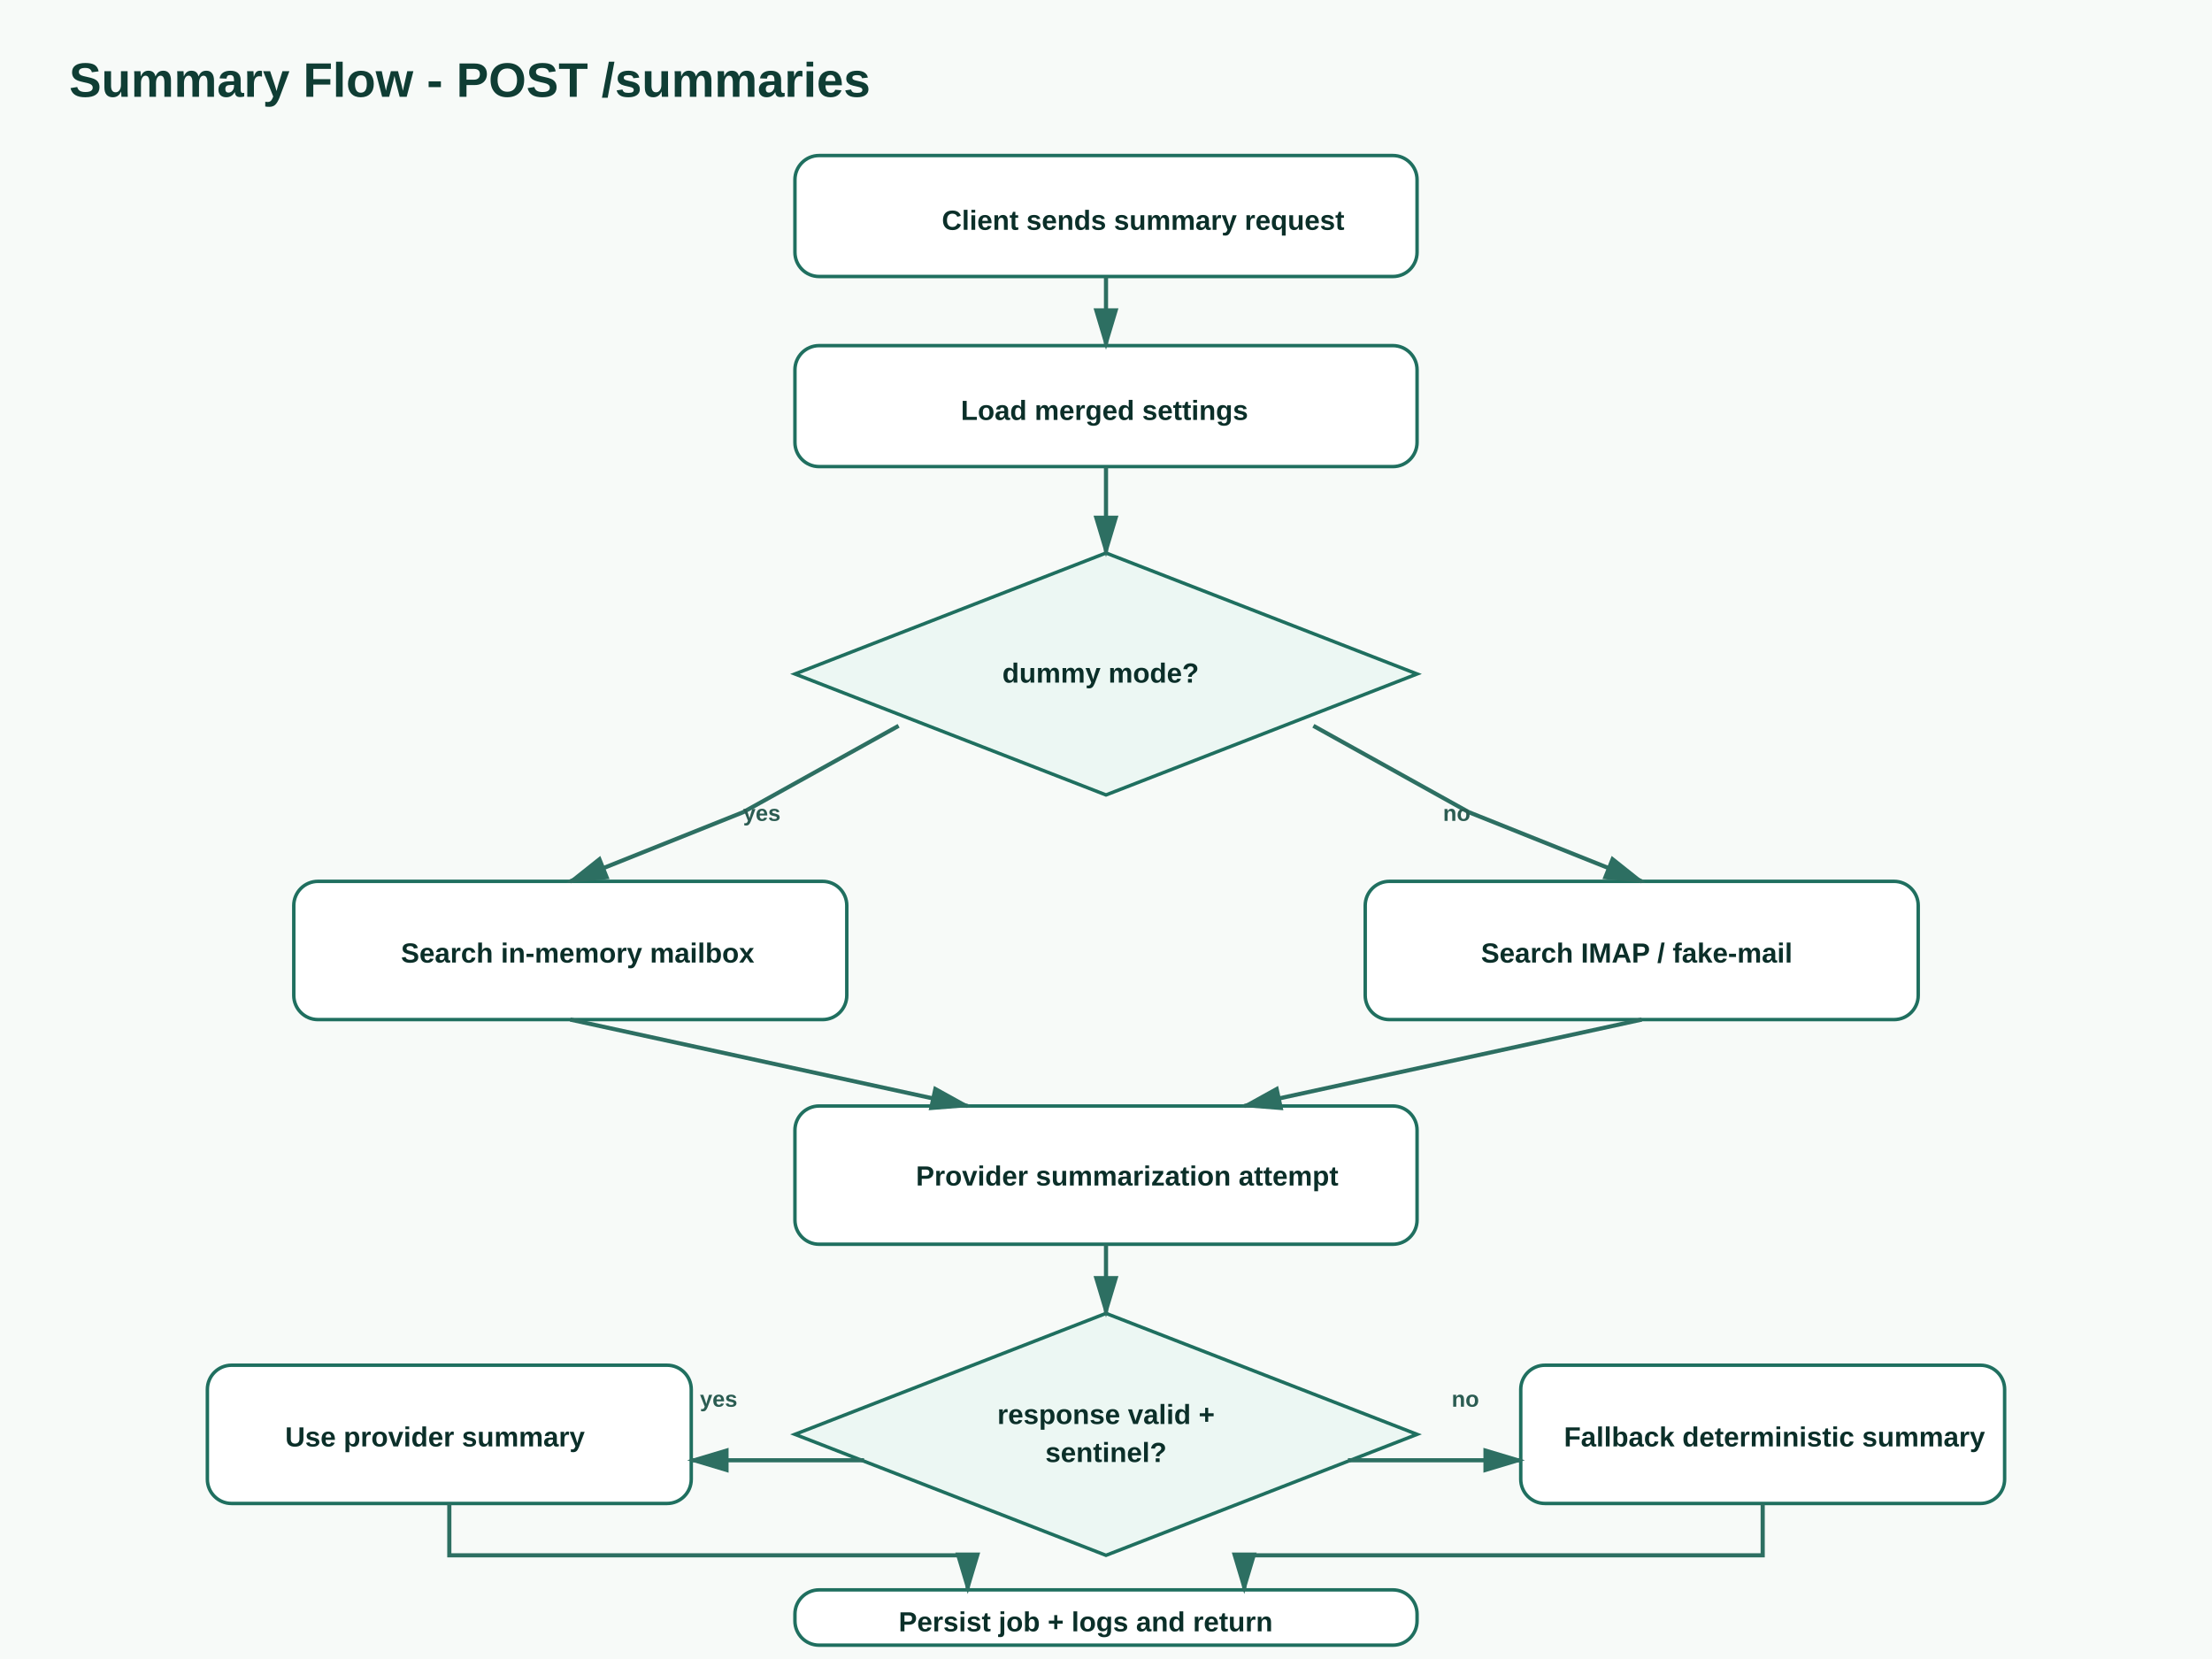
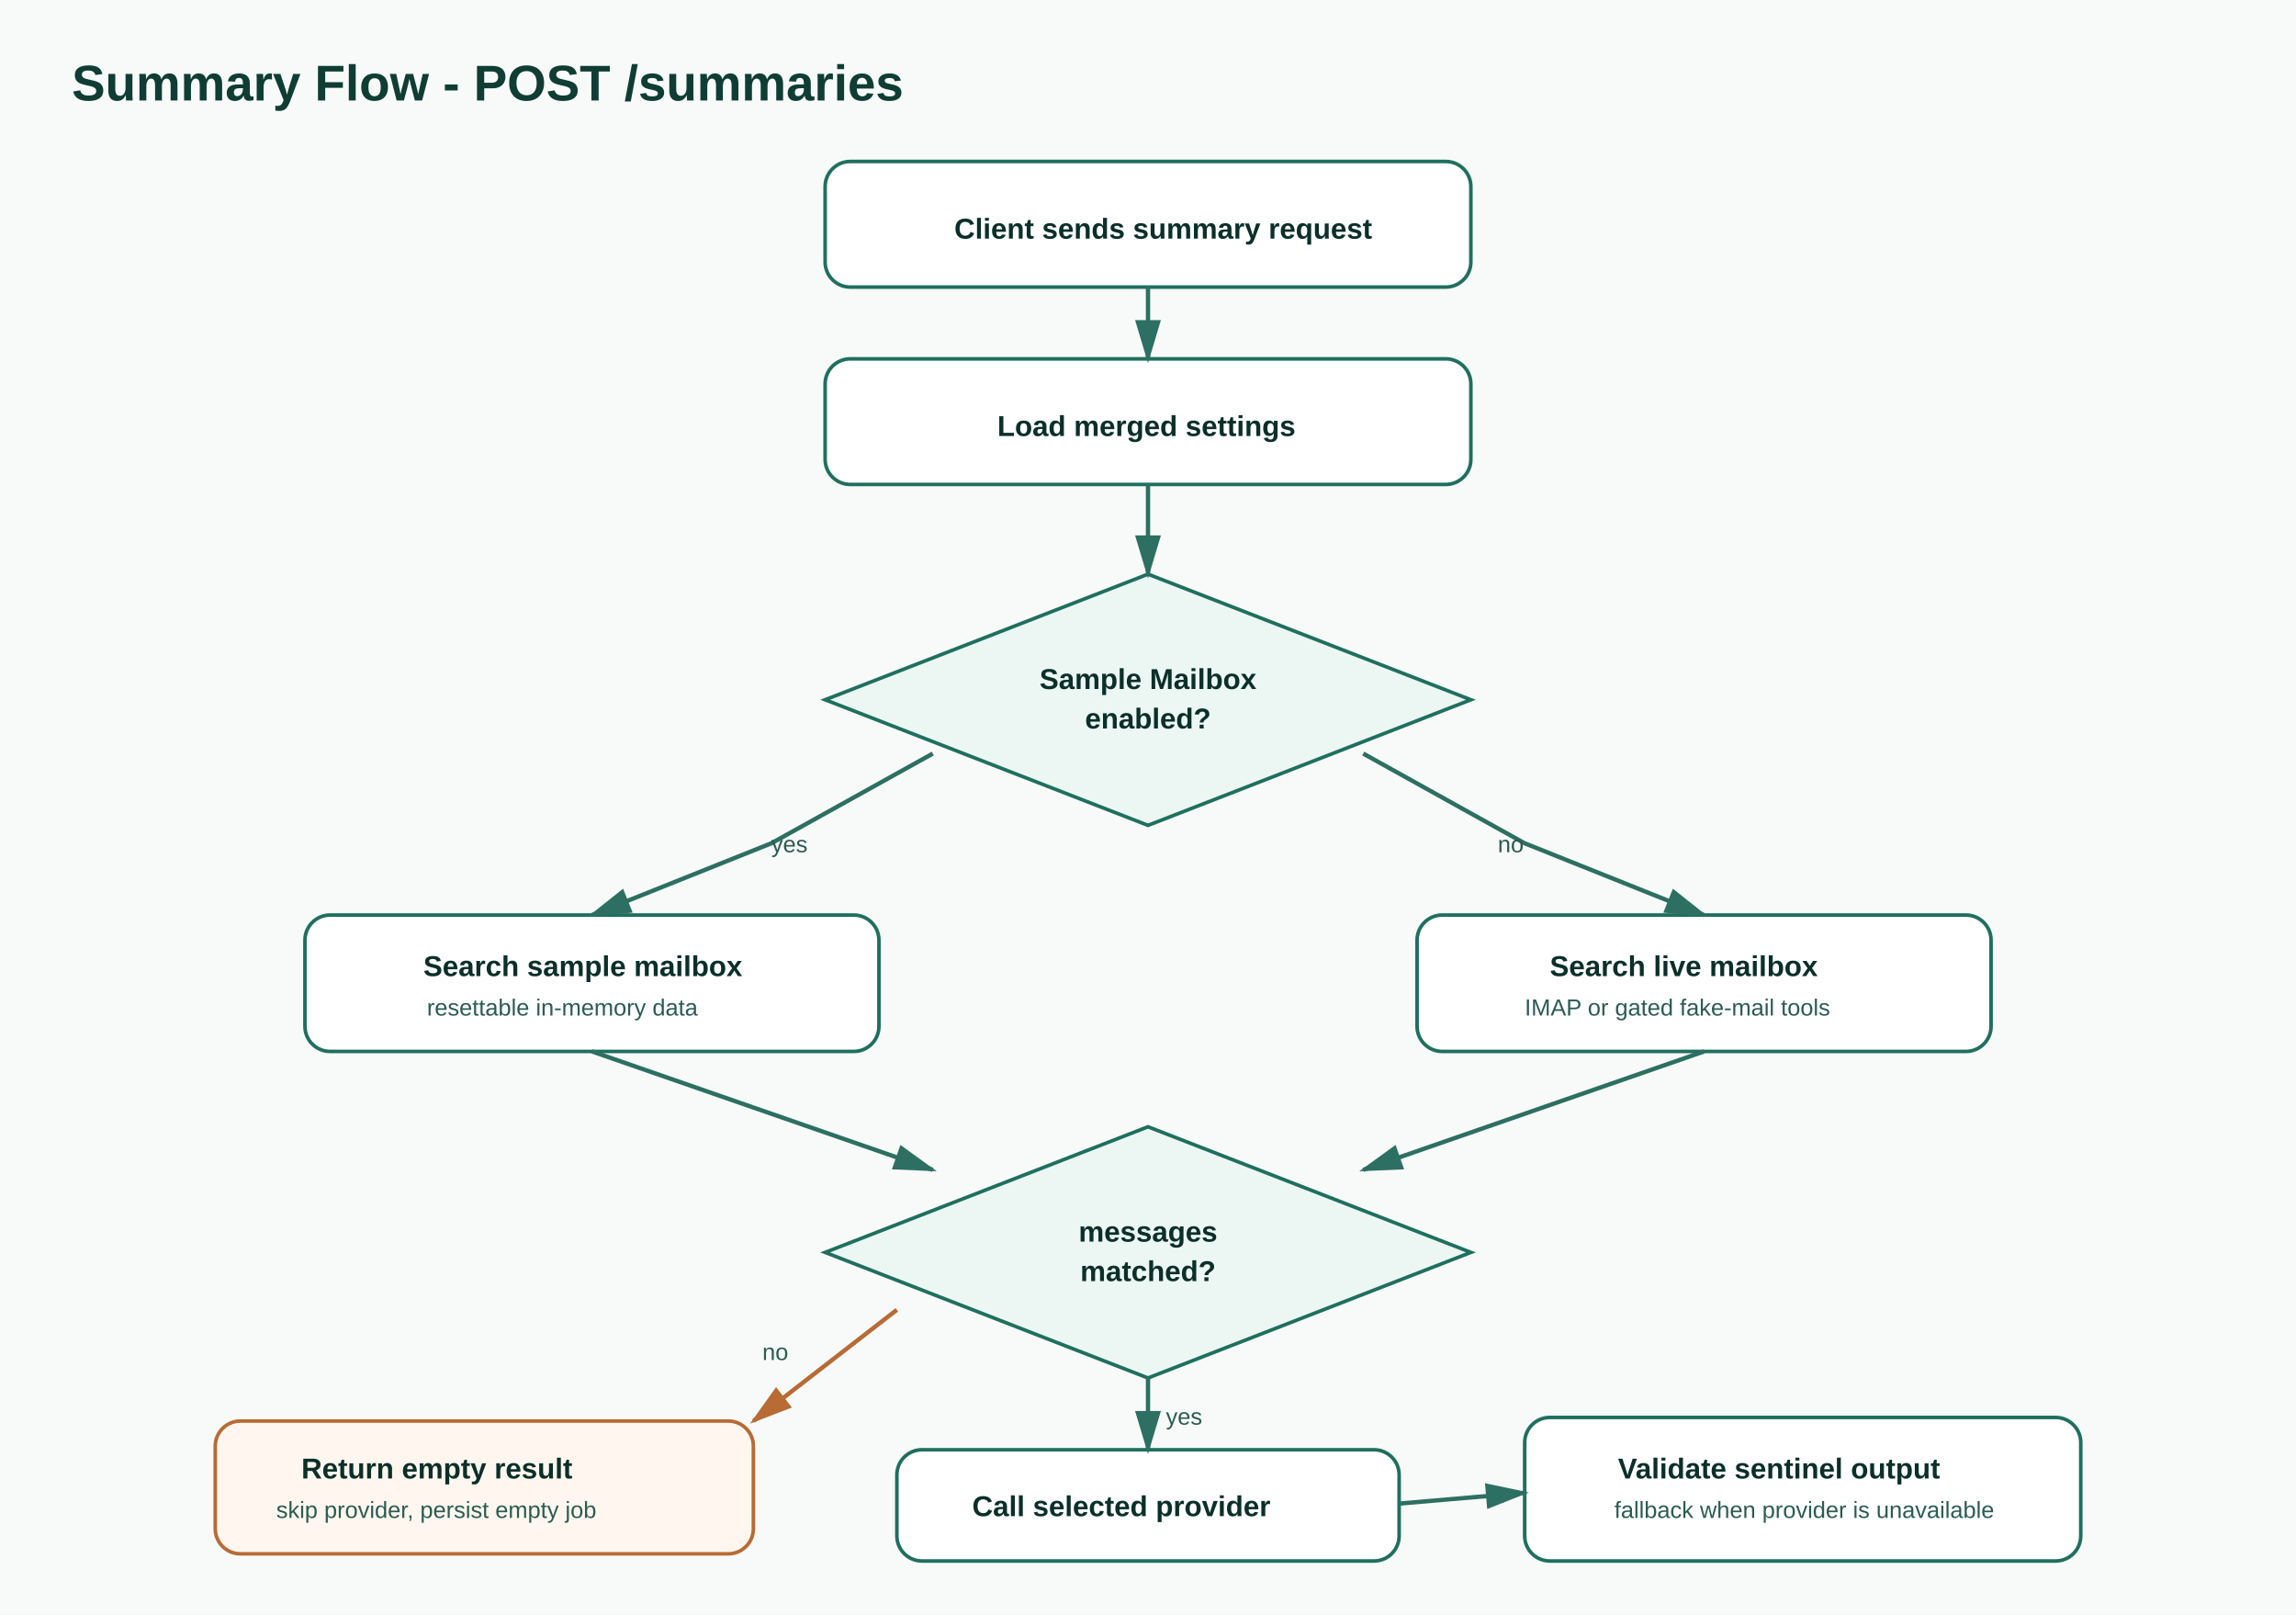
- <svg xmlns="http://www.w3.org/2000/svg" width="1280" height="960" viewBox="0 0 1280 960" role="img" aria-label="Summary request flow chart">
+ <svg xmlns="http://www.w3.org/2000/svg" width="1280" height="900" viewBox="0 0 1280 900" role="img" aria-label="Summary request flow chart">
  <defs>
    <style>
      .bg{fill:#f7faf8}
      .title{font:700 28px 'Helvetica Neue',Arial,sans-serif;fill:#0f3d34}
      .step{fill:#fff;stroke:#1f6f5f;stroke-width:2;rx:14;ry:14}
      .decision{fill:#ecf7f3;stroke:#1f6f5f;stroke-width:2}
+       .empty{fill:#fff7ef;stroke:#b86b35;stroke-width:2;rx:14;ry:14}
      .txt{font:600 16px 'Helvetica Neue',Arial,sans-serif;fill:#0b2f29}
+       .small{font:500 13px 'Helvetica Neue',Arial,sans-serif;fill:#2b5c52}
      .edge{stroke:#2d6f62;stroke-width:2.4;fill:none;marker-end:url(#arrow)}
-       .tag{font:600 13px 'Helvetica Neue',Arial,sans-serif;fill:#2b5c52}
+       .edge-warm{stroke:#b86b35;stroke-width:2.4;fill:none;marker-end:url(#arrowWarm)}
    </style>
    <marker id="arrow" markerWidth="10" markerHeight="10" refX="9" refY="3" orient="auto">
      <path d="M0,0 L10,3 L0,6 z" fill="#2d6f62" />
    </marker>
+     <marker id="arrowWarm" markerWidth="10" markerHeight="10" refX="9" refY="3" orient="auto">
+       <path d="M0,0 L10,3 L0,6 z" fill="#b86b35" />
+     </marker>
  </defs>
-   <rect class="bg" x="0" y="0" width="1280" height="960" />
+   <rect class="bg" x="0" y="0" width="1280" height="900" />
  <text class="title" x="40" y="56">Summary Flow - POST /summaries</text>
  <rect class="step" x="460" y="90" width="360" height="70" />
-   <text class="txt" x="545" y="133">Client sends summary request</text>
+   <text class="txt" x="532" y="133">Client sends summary request</text>
  <rect class="step" x="460" y="200" width="360" height="70" />
  <text class="txt" x="556" y="243">Load merged settings</text>
  <polygon class="decision" points="640,320 820,390 640,460 460,390" />
-   <text class="txt" x="580" y="395">dummy mode?</text>
-   <rect class="step" x="170" y="510" width="320" height="80" />
-   <text class="txt" x="232" y="557">Search in-memory mailbox</text>
-   <rect class="step" x="790" y="510" width="320" height="80" />
-   <text class="txt" x="857" y="557">Search IMAP / fake-mail</text>
-   <rect class="step" x="460" y="640" width="360" height="80" />
-   <text class="txt" x="530" y="686">Provider summarization attempt</text>
-   <polygon class="decision" points="640,760 820,830 640,900 460,830" />
-   <text class="txt" x="640" y="824" text-anchor="middle">response valid +</text>
-   <text class="txt" x="640" y="846" text-anchor="middle">sentinel?</text>
-   <rect class="step" x="120" y="790" width="280" height="80" />
-   <text class="txt" x="165" y="837">Use provider summary</text>
-   <rect class="step" x="880" y="790" width="280" height="80" />
-   <text class="txt" x="905" y="837">Fallback deterministic summary</text>
-   <rect class="step" x="460" y="920" width="360" height="32" />
-   <text class="txt" x="520" y="944">Persist job + logs and return</text>
+   <text class="txt" x="640" y="384" text-anchor="middle">Sample Mailbox</text>
+   <text class="txt" x="640" y="406" text-anchor="middle">enabled?</text>
+   <rect class="step" x="170" y="510" width="320" height="76" />
+   <text class="txt" x="236" y="544">Search sample mailbox</text>
+   <text class="small" x="238" y="566">resettable in-memory data</text>
+   <rect class="step" x="790" y="510" width="320" height="76" />
+   <text class="txt" x="864" y="544">Search live mailbox</text>
+   <text class="small" x="850" y="566">IMAP or gated fake-mail tools</text>
+   <polygon class="decision" points="640,628 820,698 640,768 460,698" />
+   <text class="txt" x="640" y="692" text-anchor="middle">messages</text>
+   <text class="txt" x="640" y="714" text-anchor="middle">matched?</text>
+   <rect class="empty" x="120" y="792" width="300" height="74" />
+   <text class="txt" x="168" y="824">Return empty result</text>
+   <text class="small" x="154" y="846">skip provider, persist empty job</text>
+   <rect class="step" x="500" y="808" width="280" height="62" />
+   <text class="txt" x="542" y="845">Call selected provider</text>
+   <rect class="step" x="850" y="790" width="310" height="80" />
+   <text class="txt" x="902" y="824">Validate sentinel output</text>
+   <text class="small" x="900" y="846">fallback when provider is unavailable</text>
+   <rect class="step" x="460" y="30" width="360" height="1" opacity="0" />
  <path class="edge" d="M640 160 L640 200" />
  <path class="edge" d="M640 270 L640 320" />
  <path class="edge" d="M520 420 L430 470 L330 510" />
  <path class="edge" d="M760 420 L850 470 L950 510" />
-   <path class="edge" d="M330 590 L560 640" />
-   <path class="edge" d="M950 590 L720 640" />
-   <path class="edge" d="M640 720 L640 760" />
-   <path class="edge" d="M500 845 L400 845" />
-   <path class="edge" d="M780 845 L880 845" />
-   <path class="edge" d="M260 870 L260 900 L560 900 L560 920" />
-   <path class="edge" d="M1020 870 L1020 900 L720 900 L720 920" />
-   <text class="tag" x="430" y="475">yes</text>
-   <text class="tag" x="835" y="475">no</text>
-   <text class="tag" x="405" y="814">yes</text>
-   <text class="tag" x="840" y="814">no</text>
+   <path class="edge" d="M330 586 L520 652" />
+   <path class="edge" d="M950 586 L760 652" />
+   <path class="edge-warm" d="M500 730 L420 792" />
+   <path class="edge" d="M640 768 L640 808" />
+   <path class="edge" d="M780 838 L850 832" />
+   <text class="small" x="430" y="475">yes</text>
+   <text class="small" x="835" y="475">no</text>
+   <text class="small" x="425" y="758">no</text>
+   <text class="small" x="650" y="794">yes</text>
</svg>
